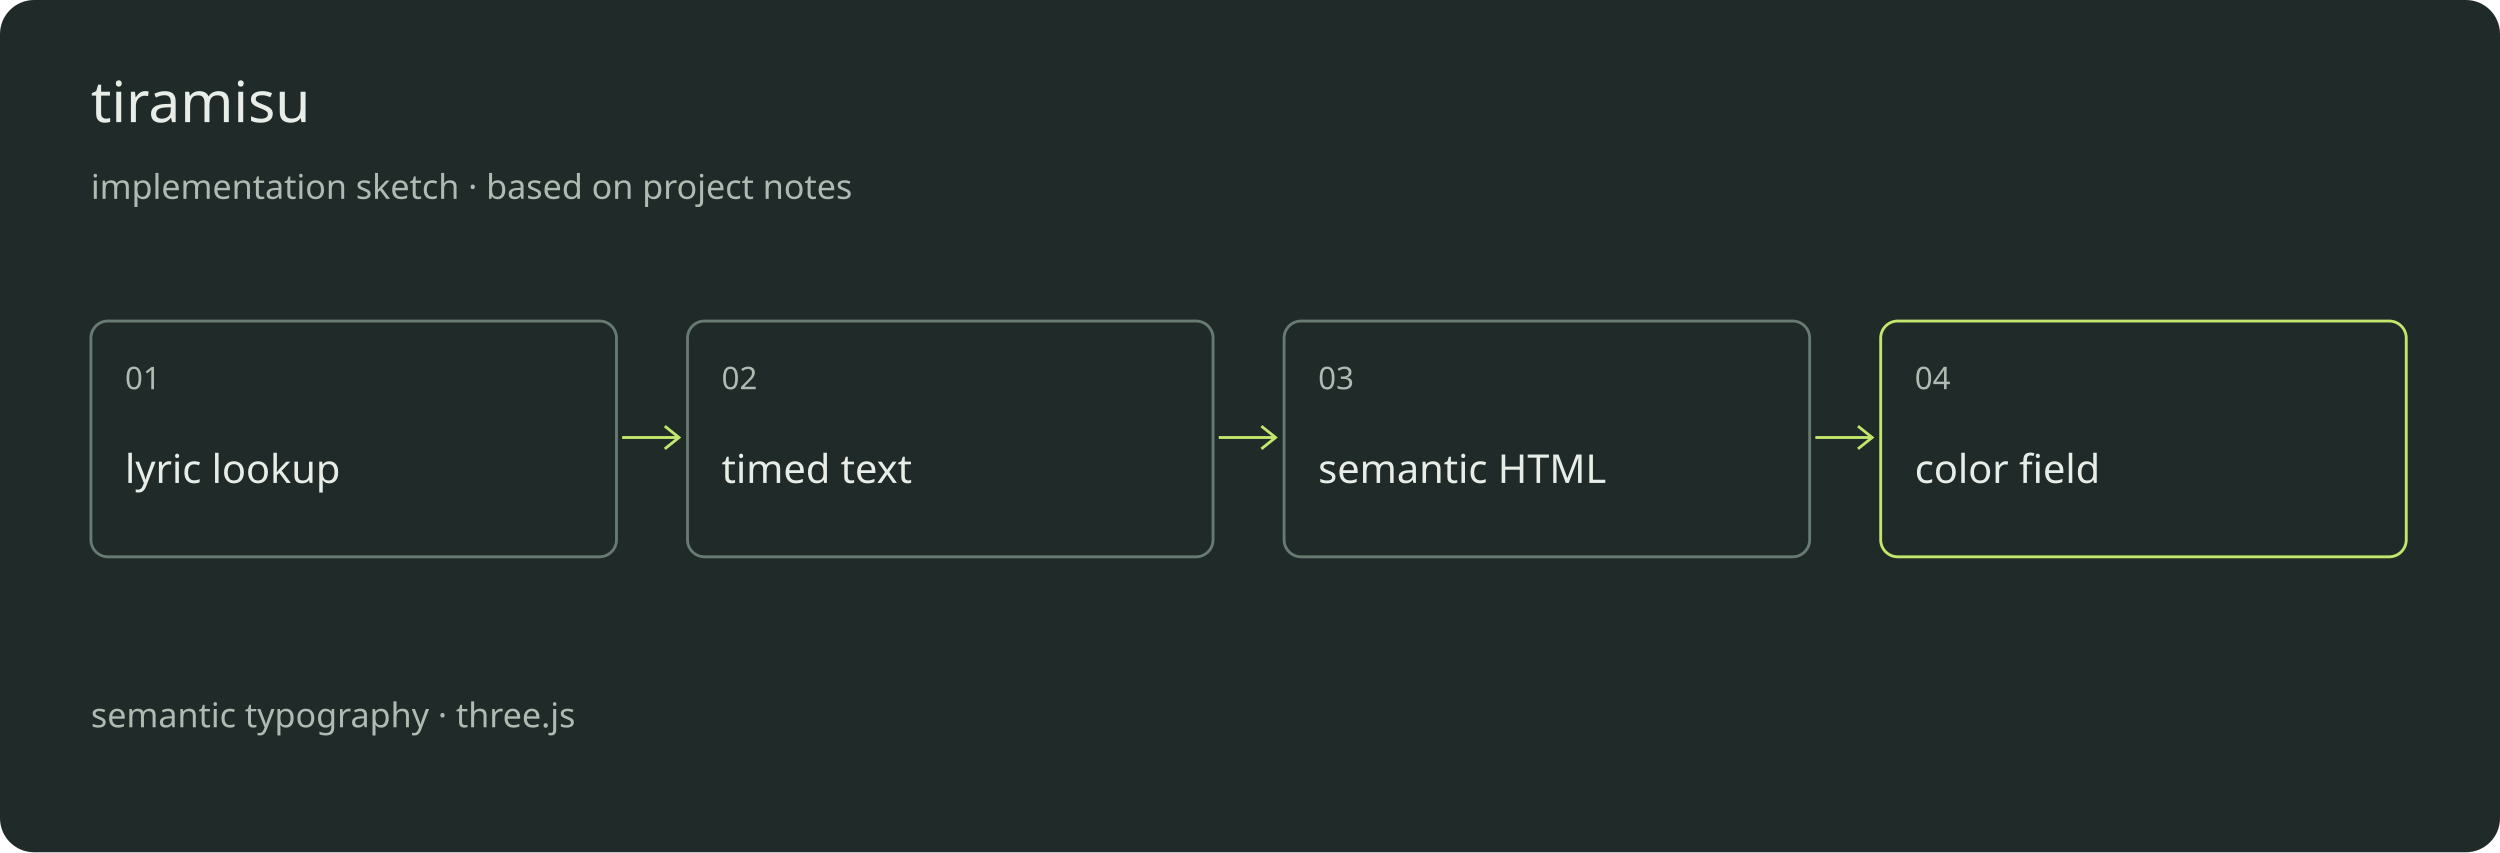
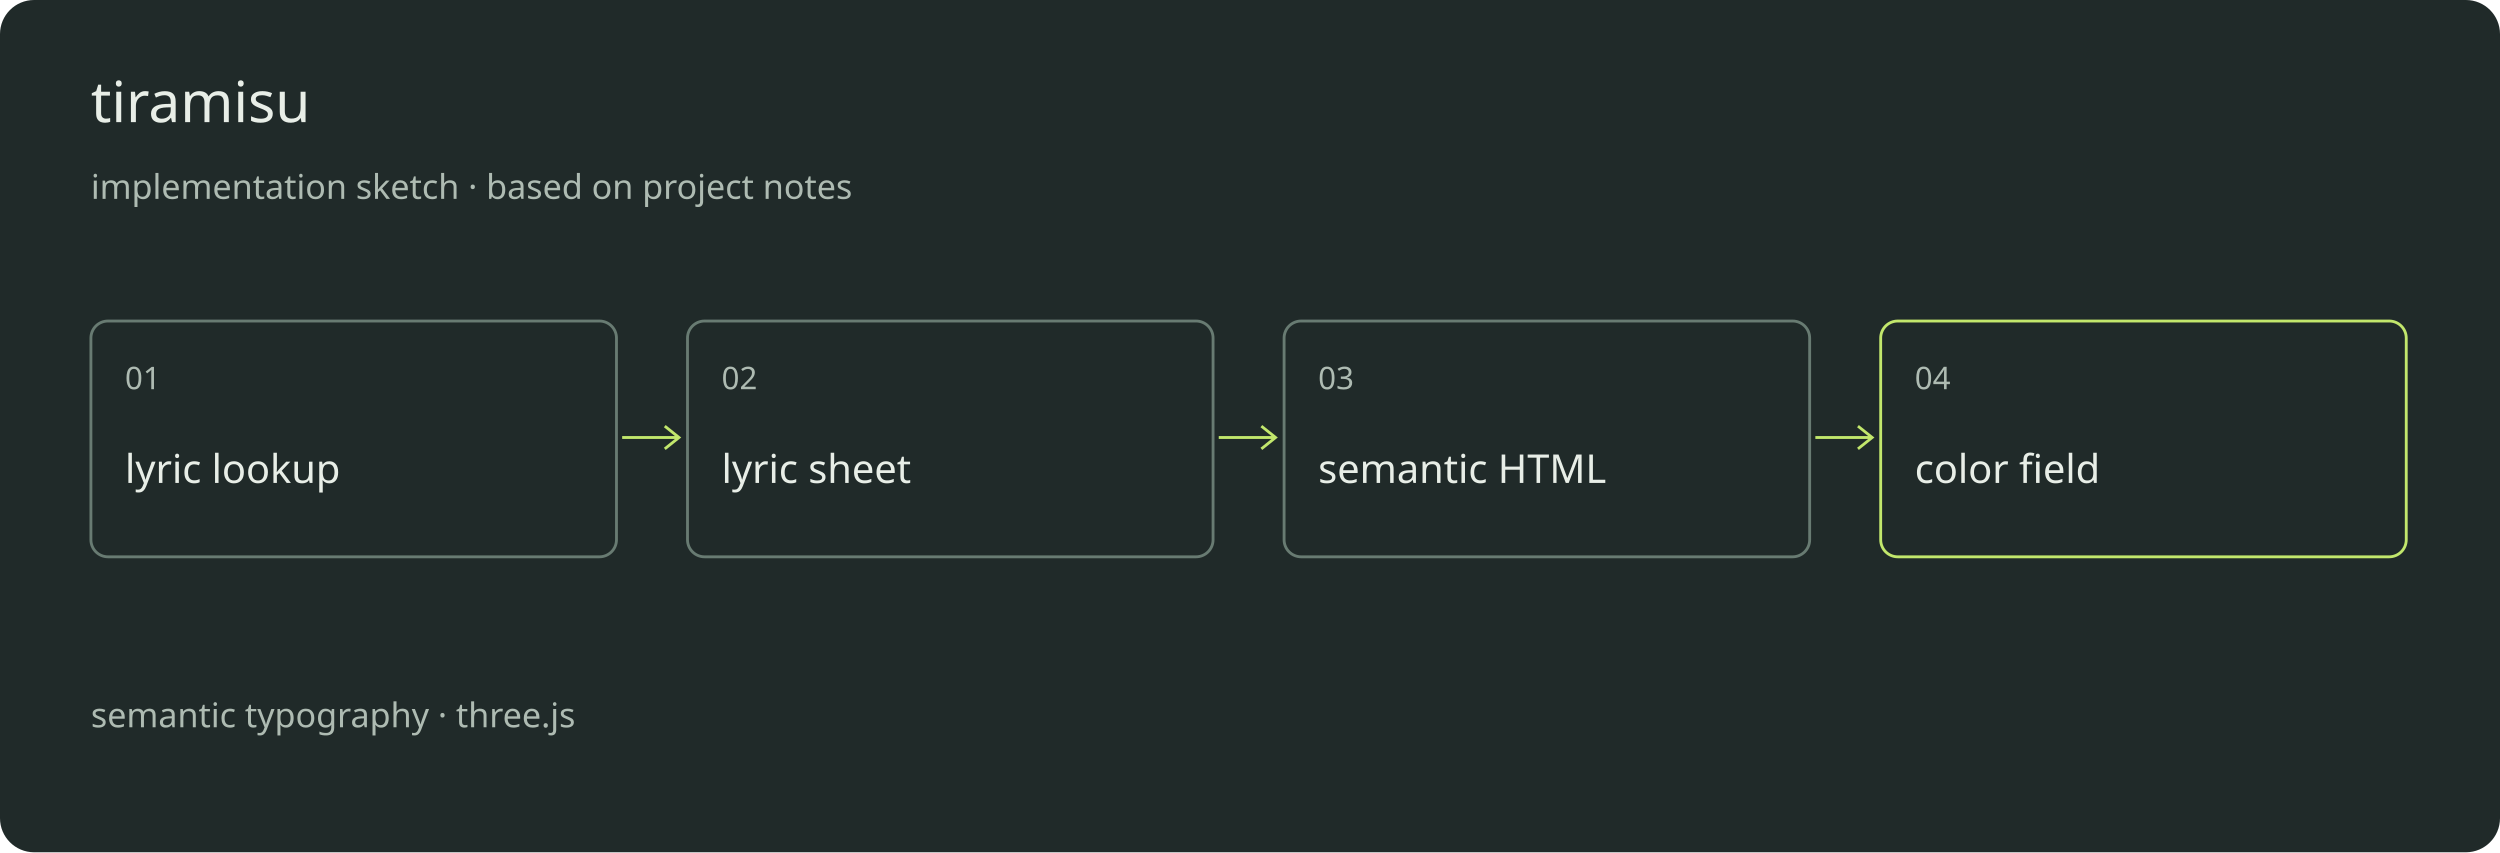
<svg xmlns="http://www.w3.org/2000/svg" viewBox="0 0 880 300">
  <rect width="880" height="300" rx="12" fill="#202a29" />
  <g fill="#e8eee7" font-family="system-ui,sans-serif">
    <text x="32" y="43" font-size="20">tiramisu</text>
    <text x="32" y="70" font-size="12" fill="#aebbb2">implementation sketch · based on project notes</text>
    <rect x="32" y="113" width="185" height="83" rx="6" fill="none" stroke="#687b72" />
    <text x="44" y="137" font-size="11" fill="#aebbb2">01</text>
    <text x="44" y="170" font-size="14">lyric lookup</text>
    <path d="M219 154h20m-5-4 5 4-5 4" fill="none" stroke="#c2e76c" />
    <rect x="242" y="113" width="185" height="83" rx="6" fill="none" stroke="#687b72" />
    <text x="254" y="137" font-size="11" fill="#aebbb2">02</text>
-     <text x="254" y="170" font-size="14">timed text</text>
+     <text x="254" y="170" font-size="14">lyric sheet</text>
    <path d="M429 154h20m-5-4 5 4-5 4" fill="none" stroke="#c2e76c" />
    <rect x="452" y="113" width="185" height="83" rx="6" fill="none" stroke="#687b72" />
    <text x="464" y="137" font-size="11" fill="#aebbb2">03</text>
    <text x="464" y="170" font-size="14">semantic HTML</text>
    <path d="M639 154h20m-5-4 5 4-5 4" fill="none" stroke="#c2e76c" />
    <rect x="662" y="113" width="185" height="83" rx="6" fill="none" stroke="#c2e76c" />
    <text x="674" y="137" font-size="11" fill="#aebbb2">04</text>
    <text x="674" y="170" font-size="14">color field</text>
    <text x="32" y="256" font-size="12" fill="#aebbb2">semantic typography · three.js</text>
  </g>
</svg>
